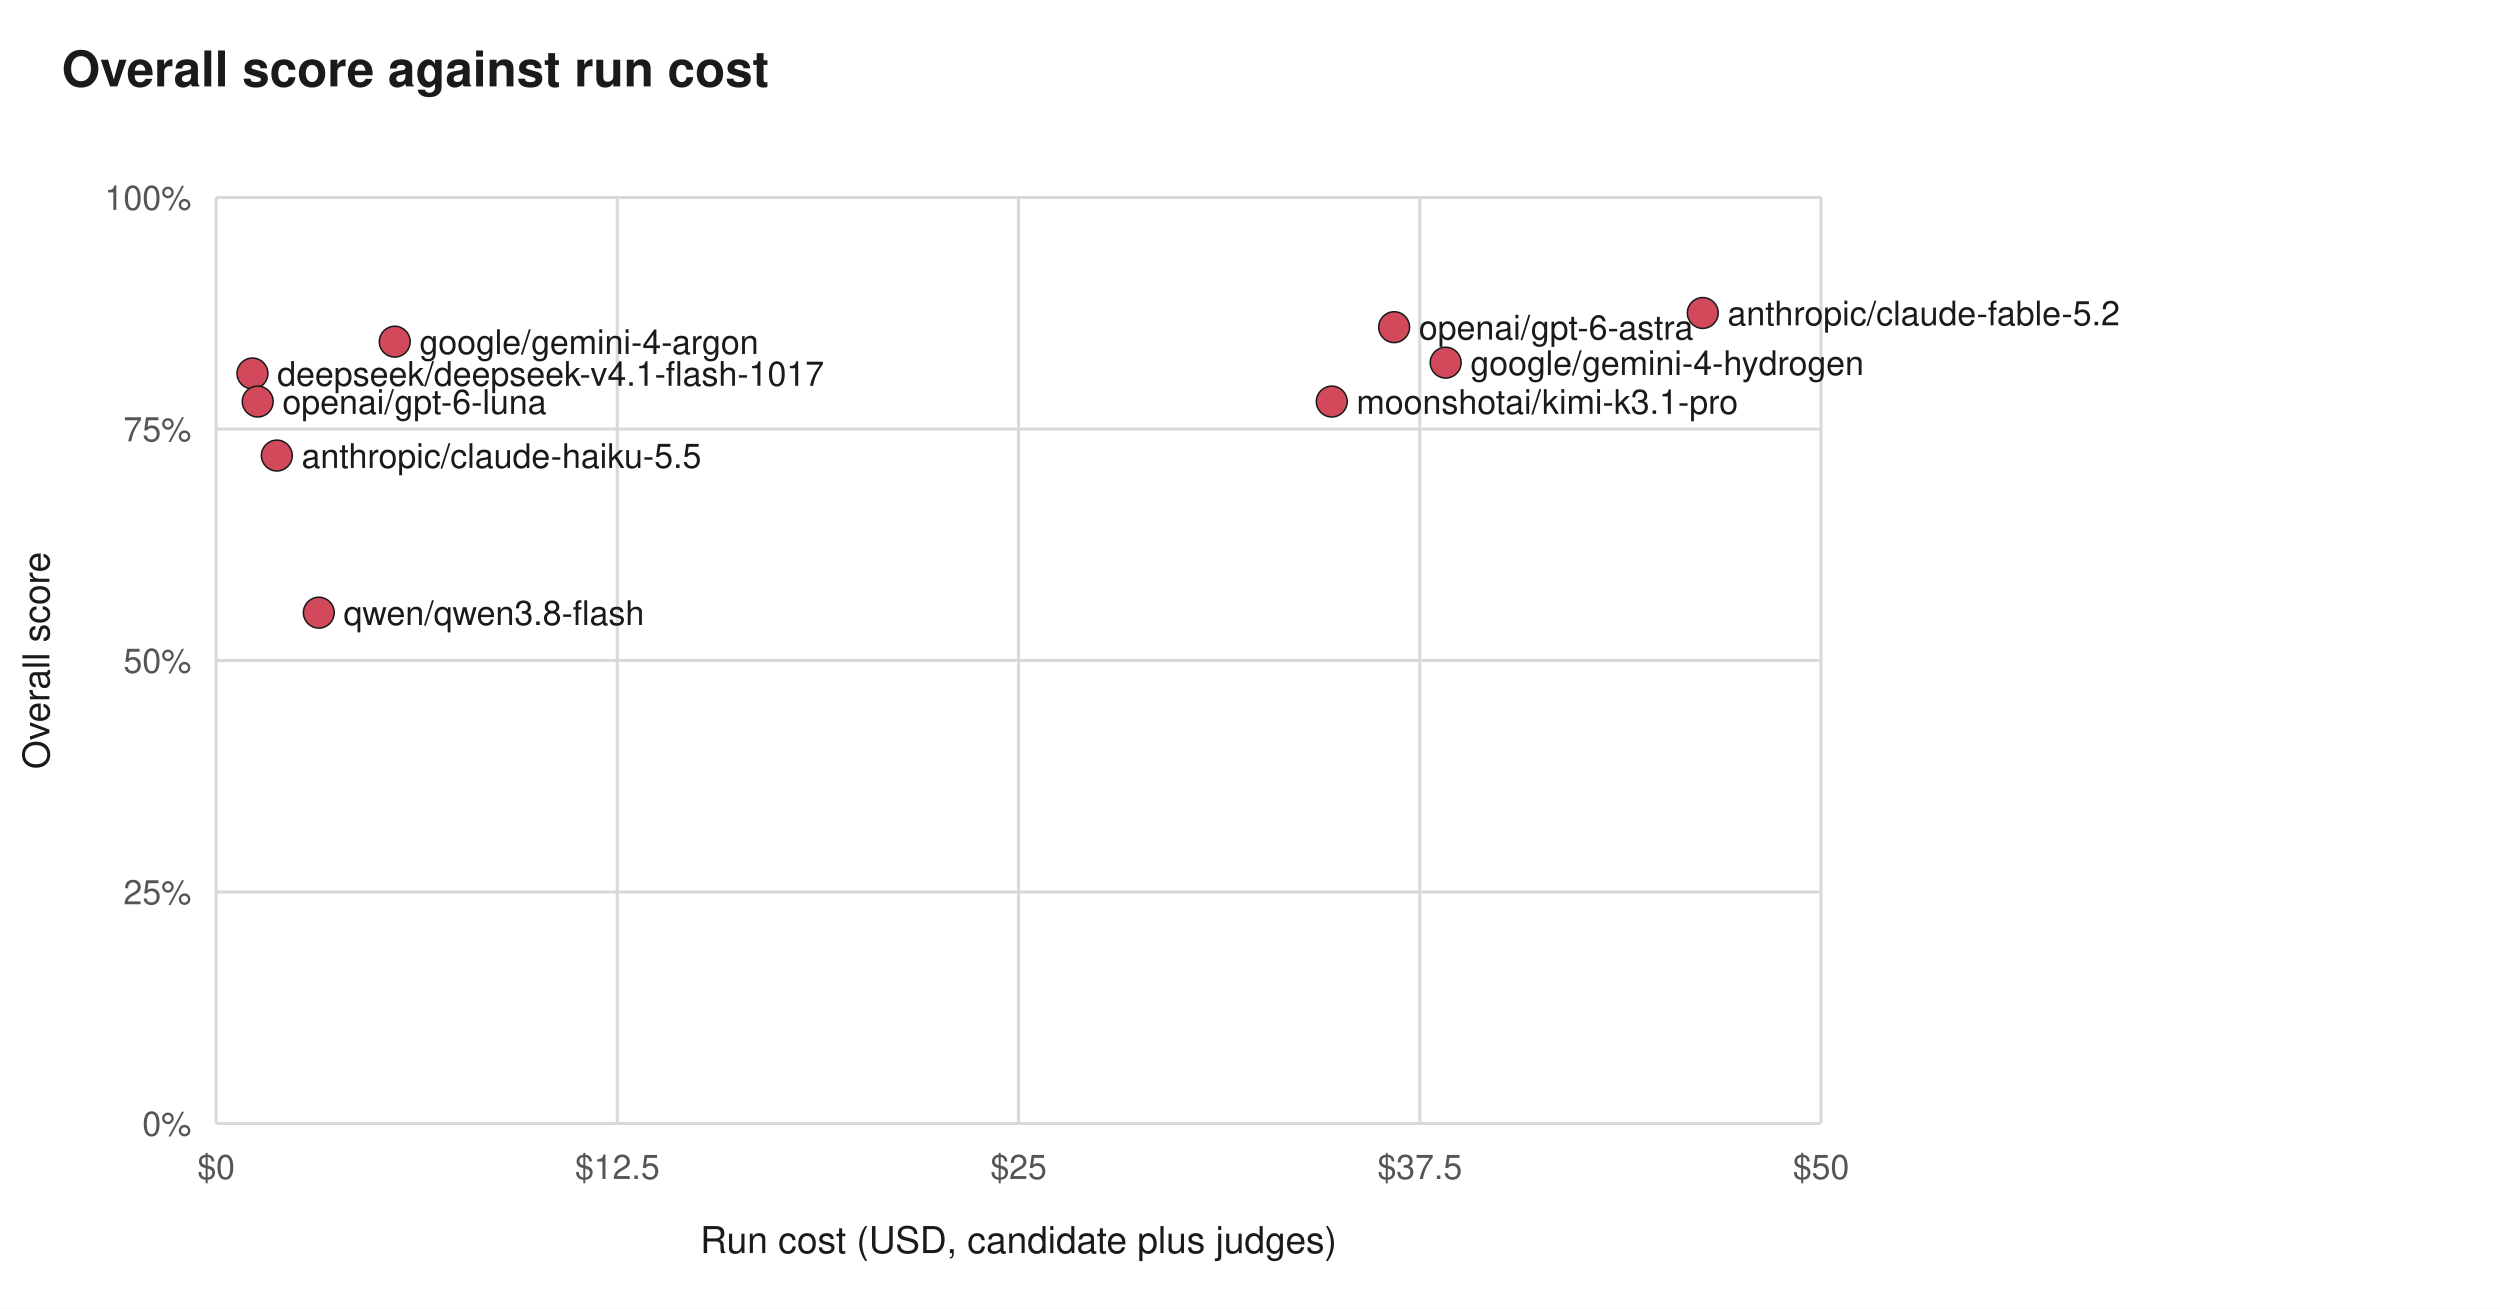
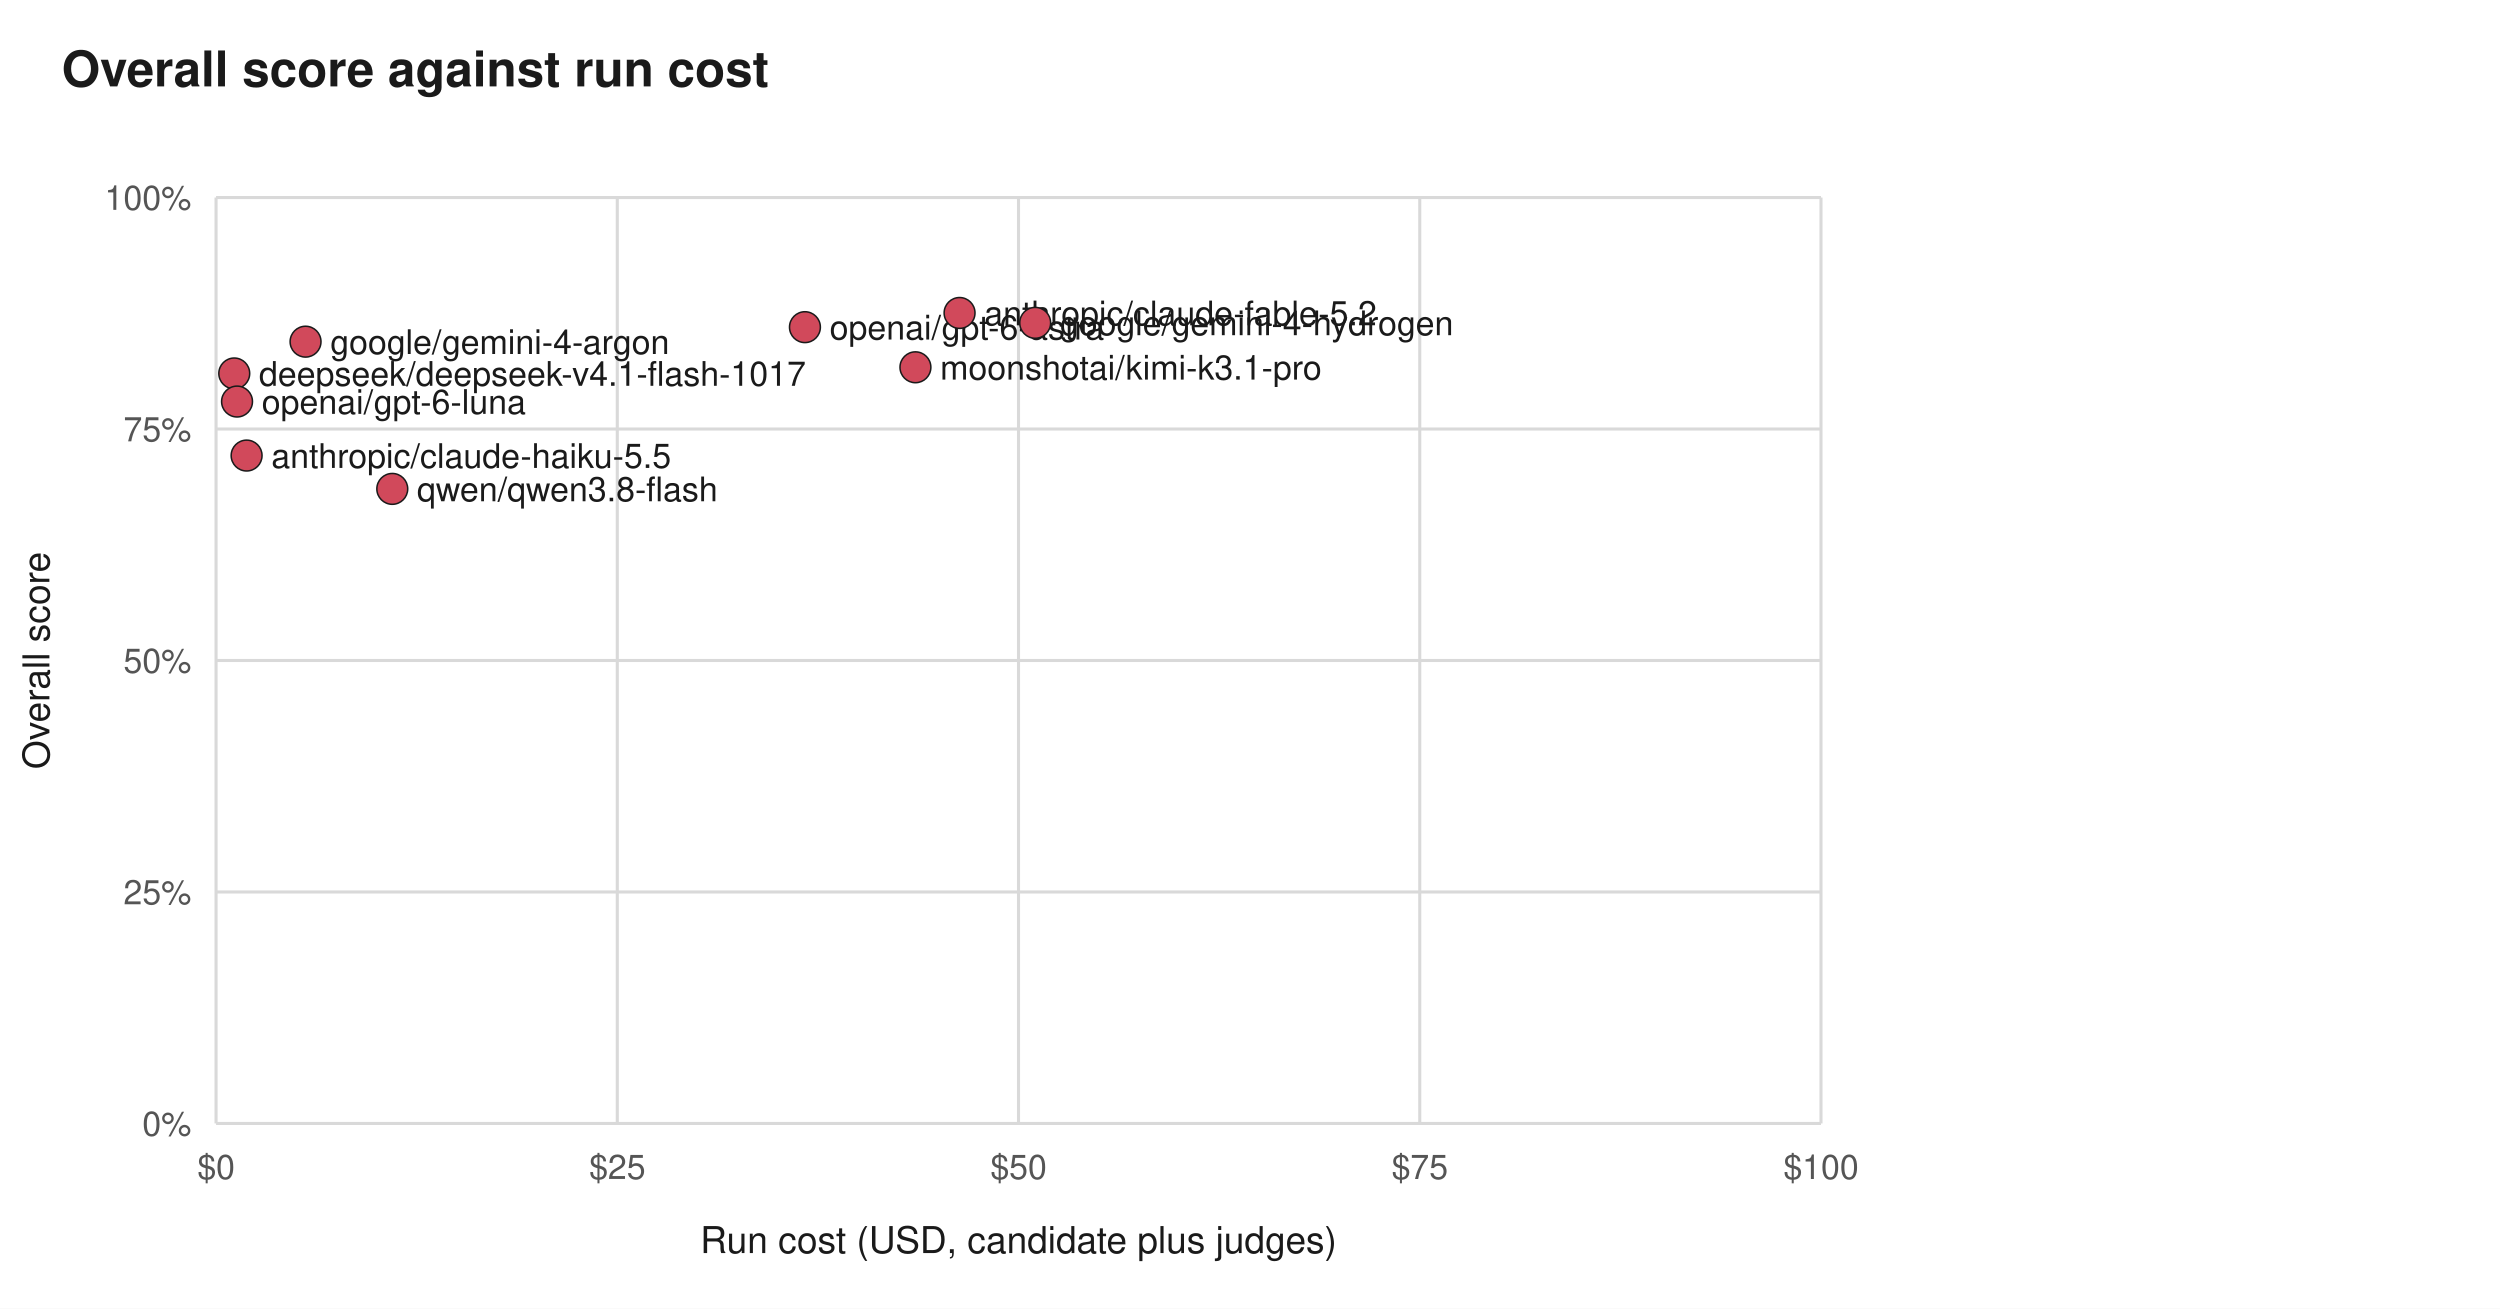
<svg xmlns="http://www.w3.org/2000/svg" width="810" height="424" viewBox="0 0 810 424" role="img">
  <rect x="0" y="0" width="810" height="424" fill="#ffffff" />
  <text x="20.0" y="28.0" font-size="16" text-anchor="start" fill="#1a1a1a" font-weight="bold" font-family="Helvetica, Arial, sans-serif">Overall score against run cost</text>
  <line x1="70" y1="364.0" x2="590" y2="364.0" stroke="#d9d9d9" stroke-width="1" />
  <text x="62.0" y="368.0" font-size="11" text-anchor="end" fill="#555555" font-weight="normal" font-family="Helvetica, Arial, sans-serif">0%</text>
  <line x1="70" y1="289.0" x2="590" y2="289.0" stroke="#d9d9d9" stroke-width="1" />
  <text x="62.0" y="293.0" font-size="11" text-anchor="end" fill="#555555" font-weight="normal" font-family="Helvetica, Arial, sans-serif">25%</text>
  <line x1="70" y1="214.0" x2="590" y2="214.0" stroke="#d9d9d9" stroke-width="1" />
  <text x="62.0" y="218.0" font-size="11" text-anchor="end" fill="#555555" font-weight="normal" font-family="Helvetica, Arial, sans-serif">50%</text>
  <line x1="70" y1="139.0" x2="590" y2="139.0" stroke="#d9d9d9" stroke-width="1" />
  <text x="62.0" y="143.0" font-size="11" text-anchor="end" fill="#555555" font-weight="normal" font-family="Helvetica, Arial, sans-serif">75%</text>
  <line x1="70" y1="64.0" x2="590" y2="64.0" stroke="#d9d9d9" stroke-width="1" />
  <text x="62.0" y="68.0" font-size="11" text-anchor="end" fill="#555555" font-weight="normal" font-family="Helvetica, Arial, sans-serif">100%</text>
  <line x1="70.0" y1="64" x2="70.0" y2="364" stroke="#d9d9d9" stroke-width="1" />
  <text x="70.0" y="382.0" font-size="11" text-anchor="middle" fill="#555555" font-weight="normal" font-family="Helvetica, Arial, sans-serif">$0</text>
  <line x1="200.0" y1="64" x2="200.0" y2="364" stroke="#d9d9d9" stroke-width="1" />
-   <text x="200.0" y="382.0" font-size="11" text-anchor="middle" fill="#555555" font-weight="normal" font-family="Helvetica, Arial, sans-serif">$12.5</text>
+   <text x="200.0" y="382.0" font-size="11" text-anchor="middle" fill="#555555" font-weight="normal" font-family="Helvetica, Arial, sans-serif">$25</text>
  <line x1="330.0" y1="64" x2="330.0" y2="364" stroke="#d9d9d9" stroke-width="1" />
-   <text x="330.0" y="382.0" font-size="11" text-anchor="middle" fill="#555555" font-weight="normal" font-family="Helvetica, Arial, sans-serif">$25</text>
+   <text x="330.0" y="382.0" font-size="11" text-anchor="middle" fill="#555555" font-weight="normal" font-family="Helvetica, Arial, sans-serif">$50</text>
  <line x1="460.0" y1="64" x2="460.0" y2="364" stroke="#d9d9d9" stroke-width="1" />
-   <text x="460.0" y="382.0" font-size="11" text-anchor="middle" fill="#555555" font-weight="normal" font-family="Helvetica, Arial, sans-serif">$37.5</text>
+   <text x="460.0" y="382.0" font-size="11" text-anchor="middle" fill="#555555" font-weight="normal" font-family="Helvetica, Arial, sans-serif">$75</text>
  <line x1="590.0" y1="64" x2="590.0" y2="364" stroke="#d9d9d9" stroke-width="1" />
-   <text x="590.0" y="382.0" font-size="11" text-anchor="middle" fill="#555555" font-weight="normal" font-family="Helvetica, Arial, sans-serif">$50</text>
+   <text x="590.0" y="382.0" font-size="11" text-anchor="middle" fill="#555555" font-weight="normal" font-family="Helvetica, Arial, sans-serif">$100</text>
  <text x="330.0" y="406.0" font-size="12" text-anchor="middle" fill="#1a1a1a" font-weight="normal" font-family="Helvetica, Arial, sans-serif">Run cost (USD, candidate plus judges)</text>
  <text transform="rotate(-90 16 214.0)" x="16.0" y="214.0" font-size="12" text-anchor="middle" fill="#1a1a1a" font-weight="normal" font-family="Helvetica, Arial, sans-serif">Overall score</text>
-   <circle cx="81.8" cy="121.0" r="5" fill="#d1495b" stroke="#1a1a1a" stroke-width="0.5" />
-   <text x="89.8" y="125.0" font-size="11" text-anchor="start" fill="#1a1a1a" font-weight="normal" font-family="Helvetica, Arial, sans-serif">deepseek/deepseek-v4.1-flash-1017</text>
-   <circle cx="83.5" cy="130.1" r="5" fill="#d1495b" stroke="#1a1a1a" stroke-width="0.5" />
-   <text x="91.5" y="134.1" font-size="11" text-anchor="start" fill="#1a1a1a" font-weight="normal" font-family="Helvetica, Arial, sans-serif">openai/gpt-6-luna</text>
-   <circle cx="89.7" cy="147.6" r="5" fill="#d1495b" stroke="#1a1a1a" stroke-width="0.5" />
-   <text x="97.7" y="151.6" font-size="11" text-anchor="start" fill="#1a1a1a" font-weight="normal" font-family="Helvetica, Arial, sans-serif">anthropic/claude-haiku-5.5</text>
-   <circle cx="103.3" cy="198.5" r="5" fill="#d1495b" stroke="#1a1a1a" stroke-width="0.5" />
-   <text x="111.3" y="202.5" font-size="11" text-anchor="start" fill="#1a1a1a" font-weight="normal" font-family="Helvetica, Arial, sans-serif">qwen/qwen3.8-flash</text>
-   <circle cx="127.9" cy="110.7" r="5" fill="#d1495b" stroke="#1a1a1a" stroke-width="0.5" />
-   <text x="135.9" y="114.7" font-size="11" text-anchor="start" fill="#1a1a1a" font-weight="normal" font-family="Helvetica, Arial, sans-serif">google/gemini-4-argon</text>
-   <circle cx="431.5" cy="130.1" r="5" fill="#d1495b" stroke="#1a1a1a" stroke-width="0.5" />
-   <text x="439.5" y="134.1" font-size="11" text-anchor="start" fill="#1a1a1a" font-weight="normal" font-family="Helvetica, Arial, sans-serif">moonshotai/kimi-k3.1-pro</text>
-   <circle cx="451.7" cy="106.0" r="5" fill="#d1495b" stroke="#1a1a1a" stroke-width="0.5" />
-   <text x="459.7" y="110.0" font-size="11" text-anchor="start" fill="#1a1a1a" font-weight="normal" font-family="Helvetica, Arial, sans-serif">openai/gpt-6-astra</text>
-   <circle cx="468.4" cy="117.5" r="5" fill="#d1495b" stroke="#1a1a1a" stroke-width="0.5" />
-   <text x="476.4" y="121.5" font-size="11" text-anchor="start" fill="#1a1a1a" font-weight="normal" font-family="Helvetica, Arial, sans-serif">google/gemini-4-hydrogen</text>
-   <circle cx="551.7" cy="101.4" r="5" fill="#d1495b" stroke="#1a1a1a" stroke-width="0.5" />
-   <text x="559.7" y="105.4" font-size="11" text-anchor="start" fill="#1a1a1a" font-weight="normal" font-family="Helvetica, Arial, sans-serif">anthropic/claude-fable-5.2</text>
+   <circle cx="75.9" cy="121.0" r="5" fill="#d1495b" stroke="#1a1a1a" stroke-width="0.5" />
+   <text x="83.9" y="125.0" font-size="11" text-anchor="start" fill="#1a1a1a" font-weight="normal" font-family="Helvetica, Arial, sans-serif">deepseek/deepseek-v4.1-flash-1017</text>
+   <circle cx="76.8" cy="130.1" r="5" fill="#d1495b" stroke="#1a1a1a" stroke-width="0.5" />
+   <text x="84.8" y="134.1" font-size="11" text-anchor="start" fill="#1a1a1a" font-weight="normal" font-family="Helvetica, Arial, sans-serif">openai/gpt-6-luna</text>
+   <circle cx="79.9" cy="147.6" r="5" fill="#d1495b" stroke="#1a1a1a" stroke-width="0.5" />
+   <text x="87.9" y="151.6" font-size="11" text-anchor="start" fill="#1a1a1a" font-weight="normal" font-family="Helvetica, Arial, sans-serif">anthropic/claude-haiku-5.5</text>
+   <circle cx="99.0" cy="110.7" r="5" fill="#d1495b" stroke="#1a1a1a" stroke-width="0.5" />
+   <text x="107.0" y="114.7" font-size="11" text-anchor="start" fill="#1a1a1a" font-weight="normal" font-family="Helvetica, Arial, sans-serif">google/gemini-4-argon</text>
+   <circle cx="127.1" cy="158.4" r="5" fill="#d1495b" stroke="#1a1a1a" stroke-width="0.5" />
+   <text x="135.1" y="162.4" font-size="11" text-anchor="start" fill="#1a1a1a" font-weight="normal" font-family="Helvetica, Arial, sans-serif">qwen/qwen3.8-flash</text>
+   <circle cx="260.8" cy="106.0" r="5" fill="#d1495b" stroke="#1a1a1a" stroke-width="0.5" />
+   <text x="268.8" y="110.0" font-size="11" text-anchor="start" fill="#1a1a1a" font-weight="normal" font-family="Helvetica, Arial, sans-serif">openai/gpt-6-astra</text>
+   <circle cx="296.6" cy="119.0" r="5" fill="#d1495b" stroke="#1a1a1a" stroke-width="0.5" />
+   <text x="304.6" y="123.0" font-size="11" text-anchor="start" fill="#1a1a1a" font-weight="normal" font-family="Helvetica, Arial, sans-serif">moonshotai/kimi-k3.1-pro</text>
+   <circle cx="310.9" cy="101.4" r="5" fill="#d1495b" stroke="#1a1a1a" stroke-width="0.5" />
+   <text x="318.9" y="105.4" font-size="11" text-anchor="start" fill="#1a1a1a" font-weight="normal" font-family="Helvetica, Arial, sans-serif">anthropic/claude-fable-5.2</text>
+   <circle cx="335.4" cy="104.6" r="5" fill="#d1495b" stroke="#1a1a1a" stroke-width="0.5" />
+   <text x="343.4" y="108.6" font-size="11" text-anchor="start" fill="#1a1a1a" font-weight="normal" font-family="Helvetica, Arial, sans-serif">google/gemini-4-hydrogen</text>
</svg>
